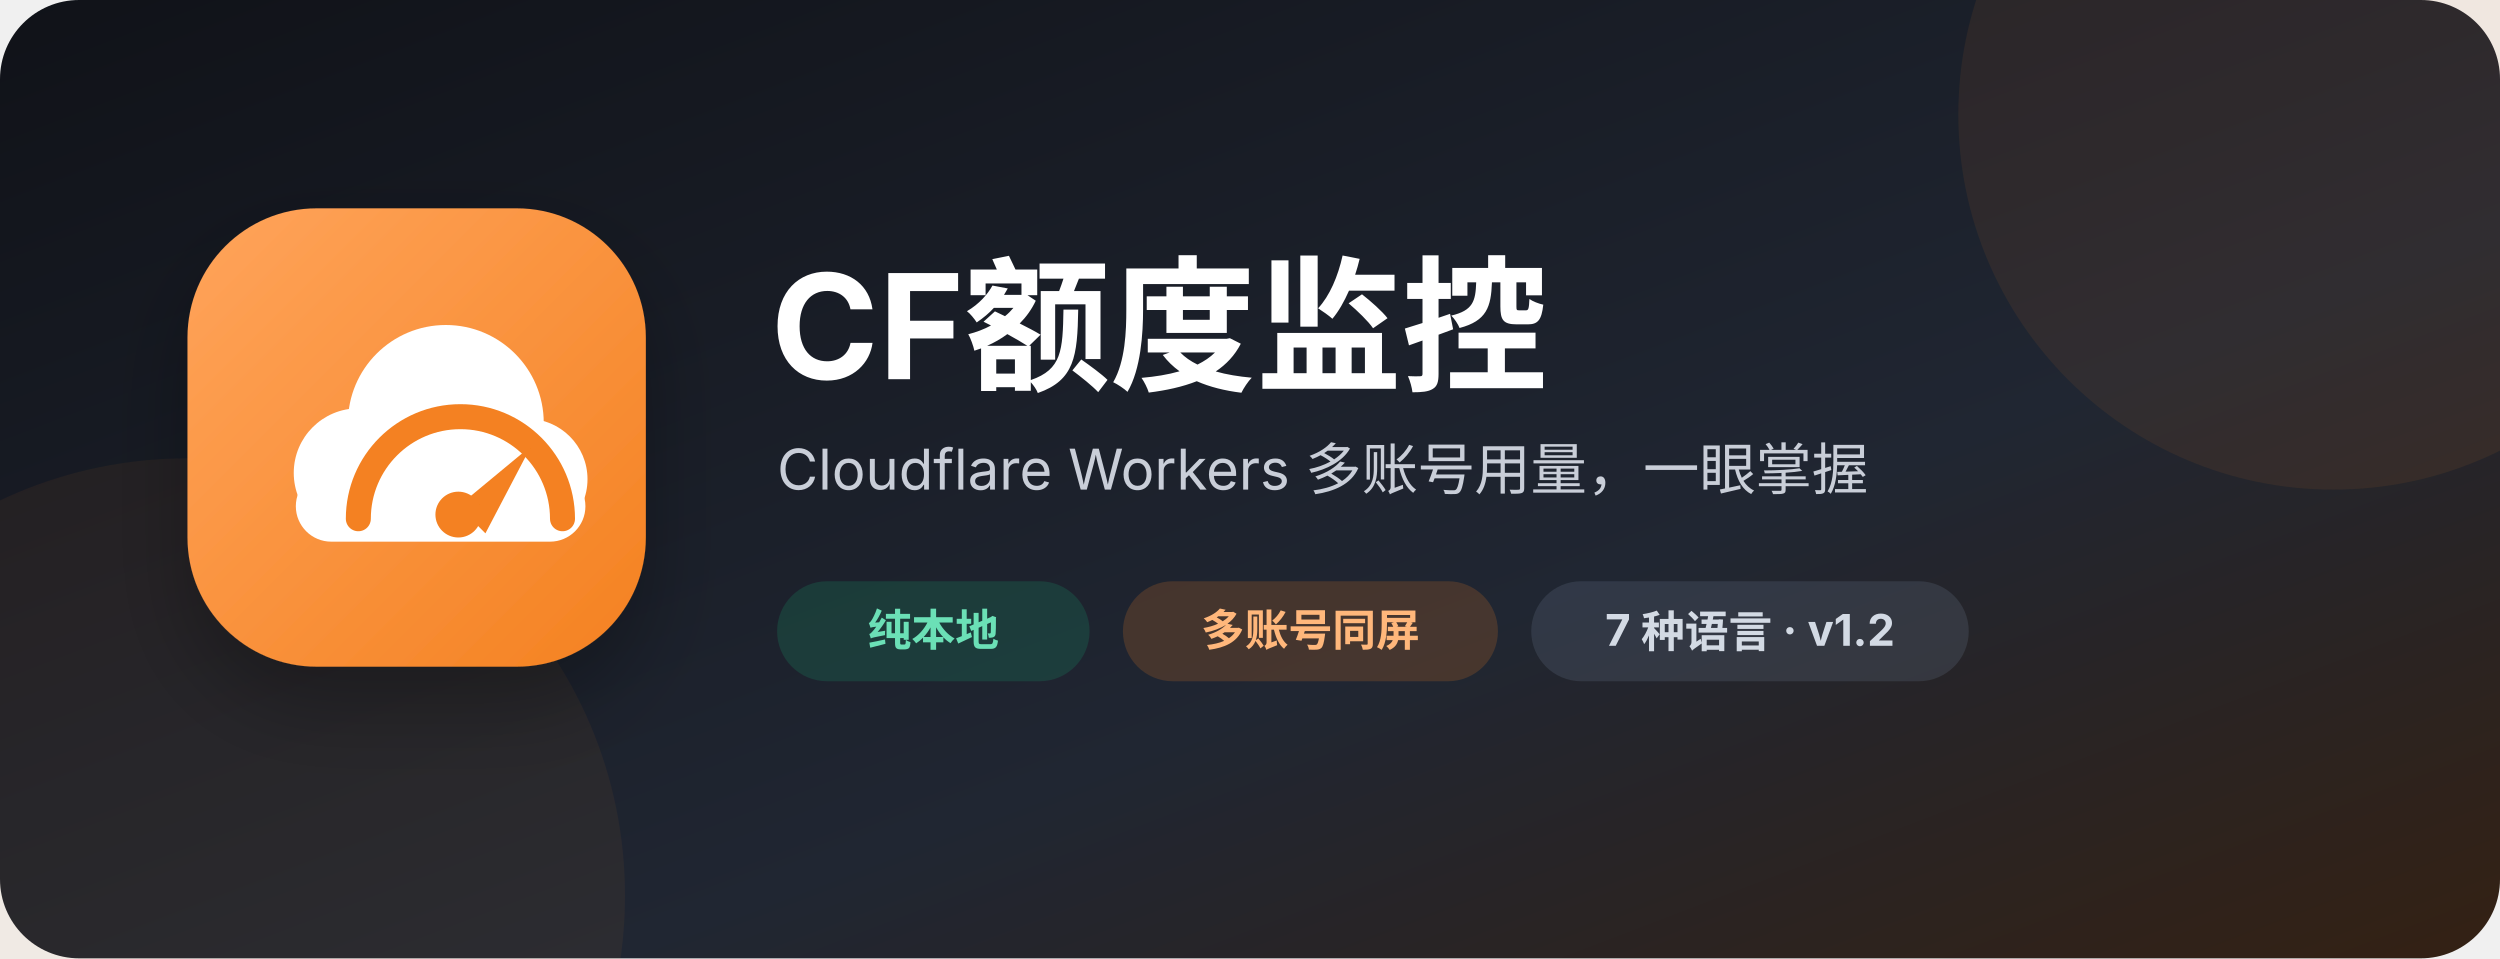
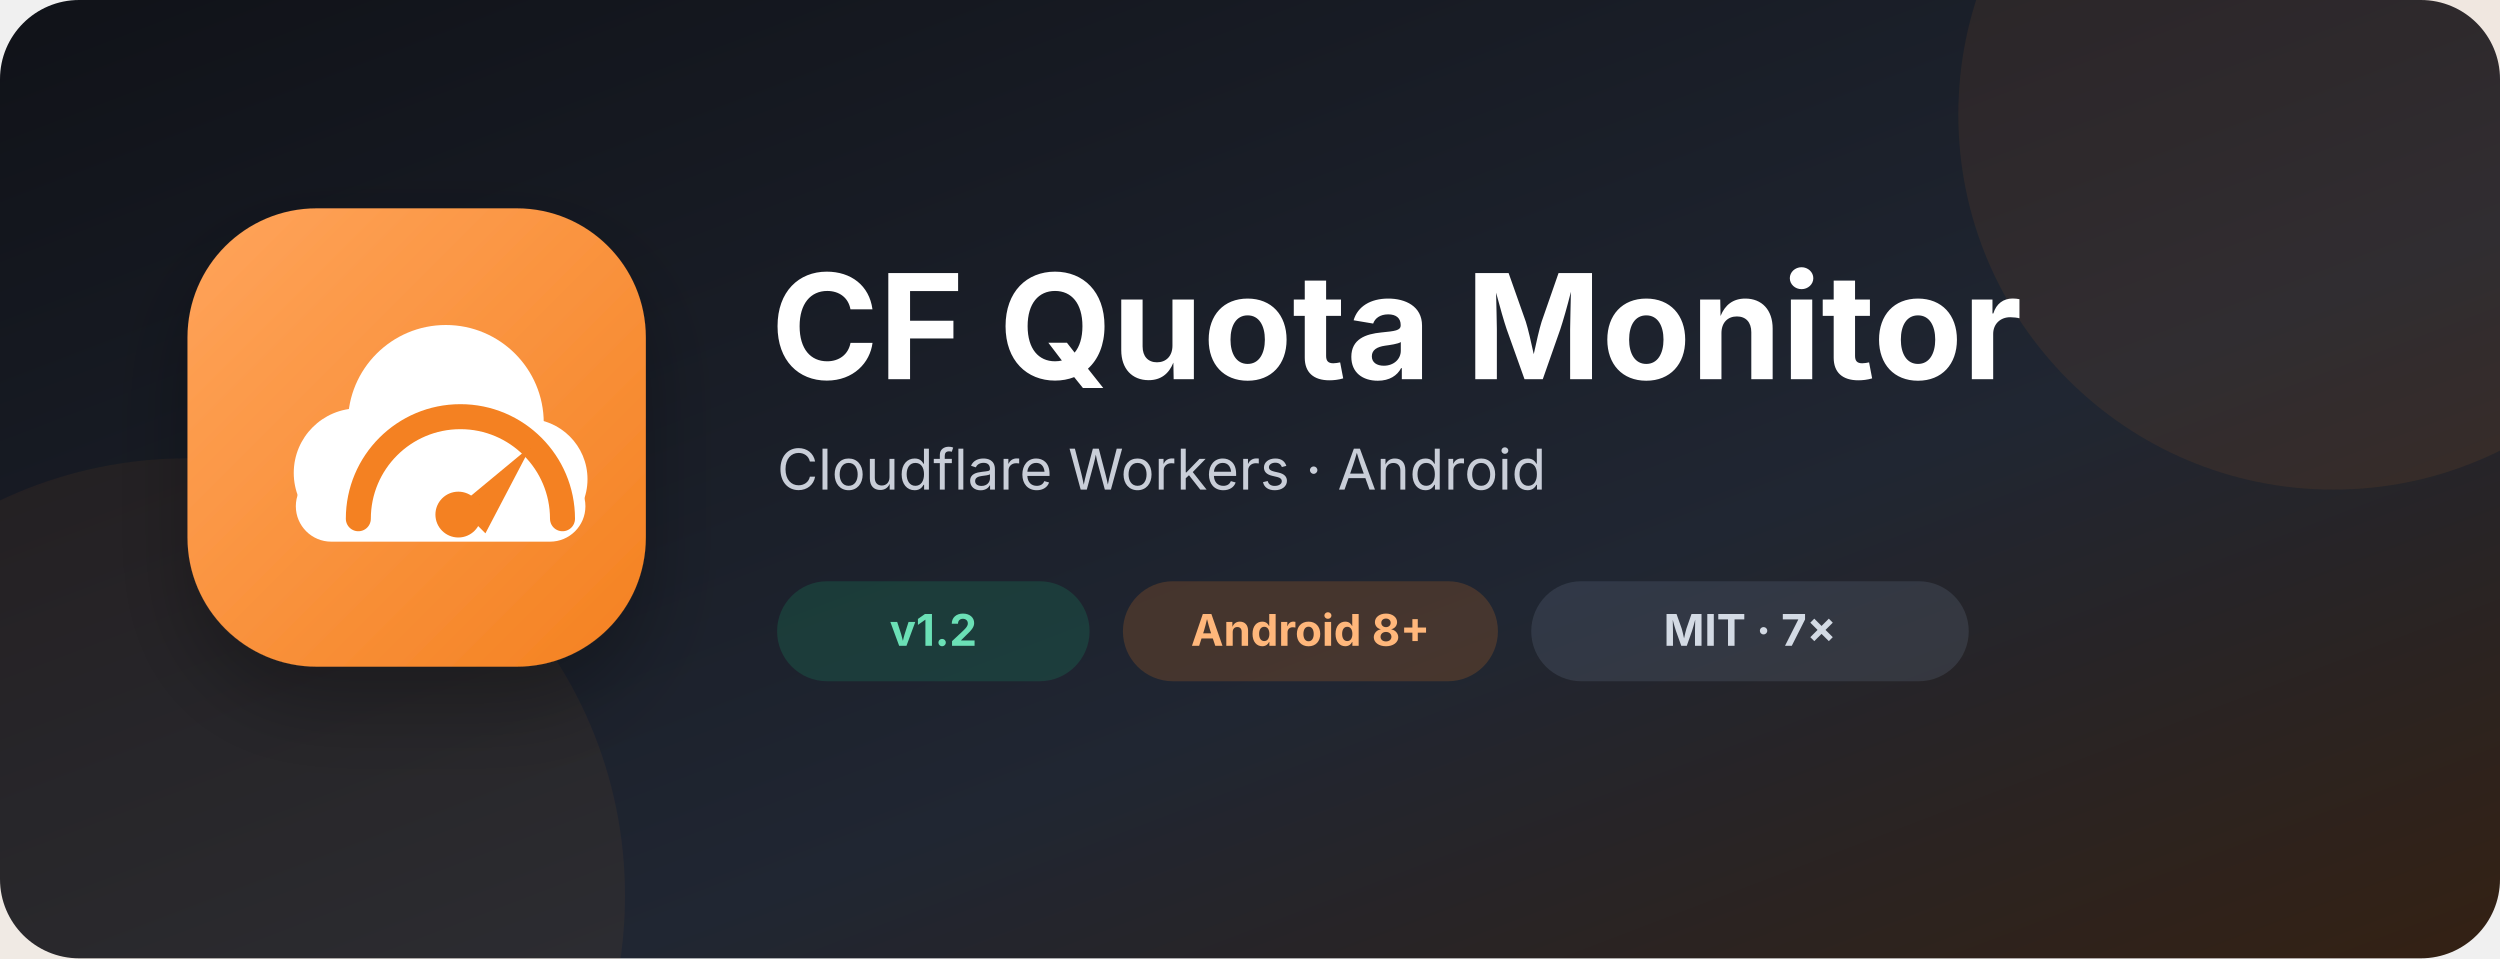
<svg xmlns="http://www.w3.org/2000/svg" width="1200" height="460" viewBox="0 0 1200 460" role="img" aria-labelledby="title desc">
  <defs>
    <linearGradient id="bg" x1="0" y1="0" x2="1" y2="1">
      <stop offset="0" stop-color="#101218" />
      <stop offset="0.62" stop-color="#202632" />
      <stop offset="1" stop-color="#342113" />
    </linearGradient>
    <linearGradient id="orange" x1="0" y1="0" x2="1" y2="1">
      <stop offset="0" stop-color="#FFA45B" />
      <stop offset="1" stop-color="#F48120" />
    </linearGradient>
    <filter id="shadow" x="-30%" y="-30%" width="160%" height="160%">
      <feDropShadow dx="0" dy="18" stdDeviation="20" flood-color="#000" flood-opacity=".28" />
    </filter>
  </defs>
  <rect width="1200" height="460" rx="38" fill="url(#bg)" />
  <circle cx="1120" cy="55" r="180" fill="#F48120" opacity=".08" />
  <circle cx="90" cy="430" r="210" fill="#F48120" opacity=".06" />
  <g transform="translate(90 100)" filter="url(#shadow)">
    <rect width="220" height="220" rx="62" fill="url(#orange)" />
    <g fill="#fff">
      <circle cx="82" cy="127" r="31" />
      <circle cx="124" cy="103" r="47" />
      <circle cx="163" cy="130" r="29" />
      <rect x="52" y="126" width="139" height="34" rx="17" />
    </g>
    <path d="M82 149a49 49 0 0 1 98 0" fill="none" stroke="#F48120" stroke-width="12" stroke-linecap="round" />
    <path d="m130 143 35-29-22 42z" fill="#F48120" />
    <circle cx="130" cy="147" r="11" fill="#F48120" />
  </g>
  <g transform="translate(370 108)">
-     <text x="0" y="74" fill="#fff" font-family="system-ui,-apple-system,'Segoe UI','Microsoft YaHei',sans-serif" font-size="70" font-weight="750">CF额度监控</text>
-     <text x="3" y="127" fill="#C9CED8" font-family="system-ui,-apple-system,'Segoe UI','Microsoft YaHei',sans-serif" font-size="27">Cloudflare Workers 多账号用量，一眼掌握</text>
+     <text x="0" y="74" fill="#fff" font-family="system-ui,-apple-system,'Segoe UI','Microsoft YaHei',sans-serif" font-size="70" font-weight="750">CF Quota Monitor</text>
+     <text x="3" y="127" fill="#C9CED8" font-family="system-ui,-apple-system,'Segoe UI','Microsoft YaHei',sans-serif" font-size="27">Cloudflare Workers · Android</text>
    <g transform="translate(3 171)" font-family="system-ui,-apple-system,'Segoe UI','Microsoft YaHei',sans-serif" font-size="21" font-weight="650">
      <rect width="150" height="48" rx="24" fill="#159567" opacity=".22" />
-       <text x="75" y="31" text-anchor="middle" fill="#6BE0B6">纯本地</text>
+       <text x="75" y="31" text-anchor="middle" fill="#6BE0B6">v1.2</text>
      <rect x="166" width="180" height="48" rx="24" fill="#F48120" opacity=".18" />
-       <text x="256" y="31" text-anchor="middle" fill="#FFB77B">多账号同屏</text>
+       <text x="256" y="31" text-anchor="middle" fill="#FFB77B">Android 8+</text>
      <rect x="362" width="210" height="48" rx="24" fill="#73849A" opacity=".2" />
-       <text x="467" y="31" text-anchor="middle" fill="#D3DAE4">7 种语言 · v1.2</text>
+       <text x="467" y="31" text-anchor="middle" fill="#D3DAE4">MIT · 7×</text>
    </g>
  </g>
</svg>
